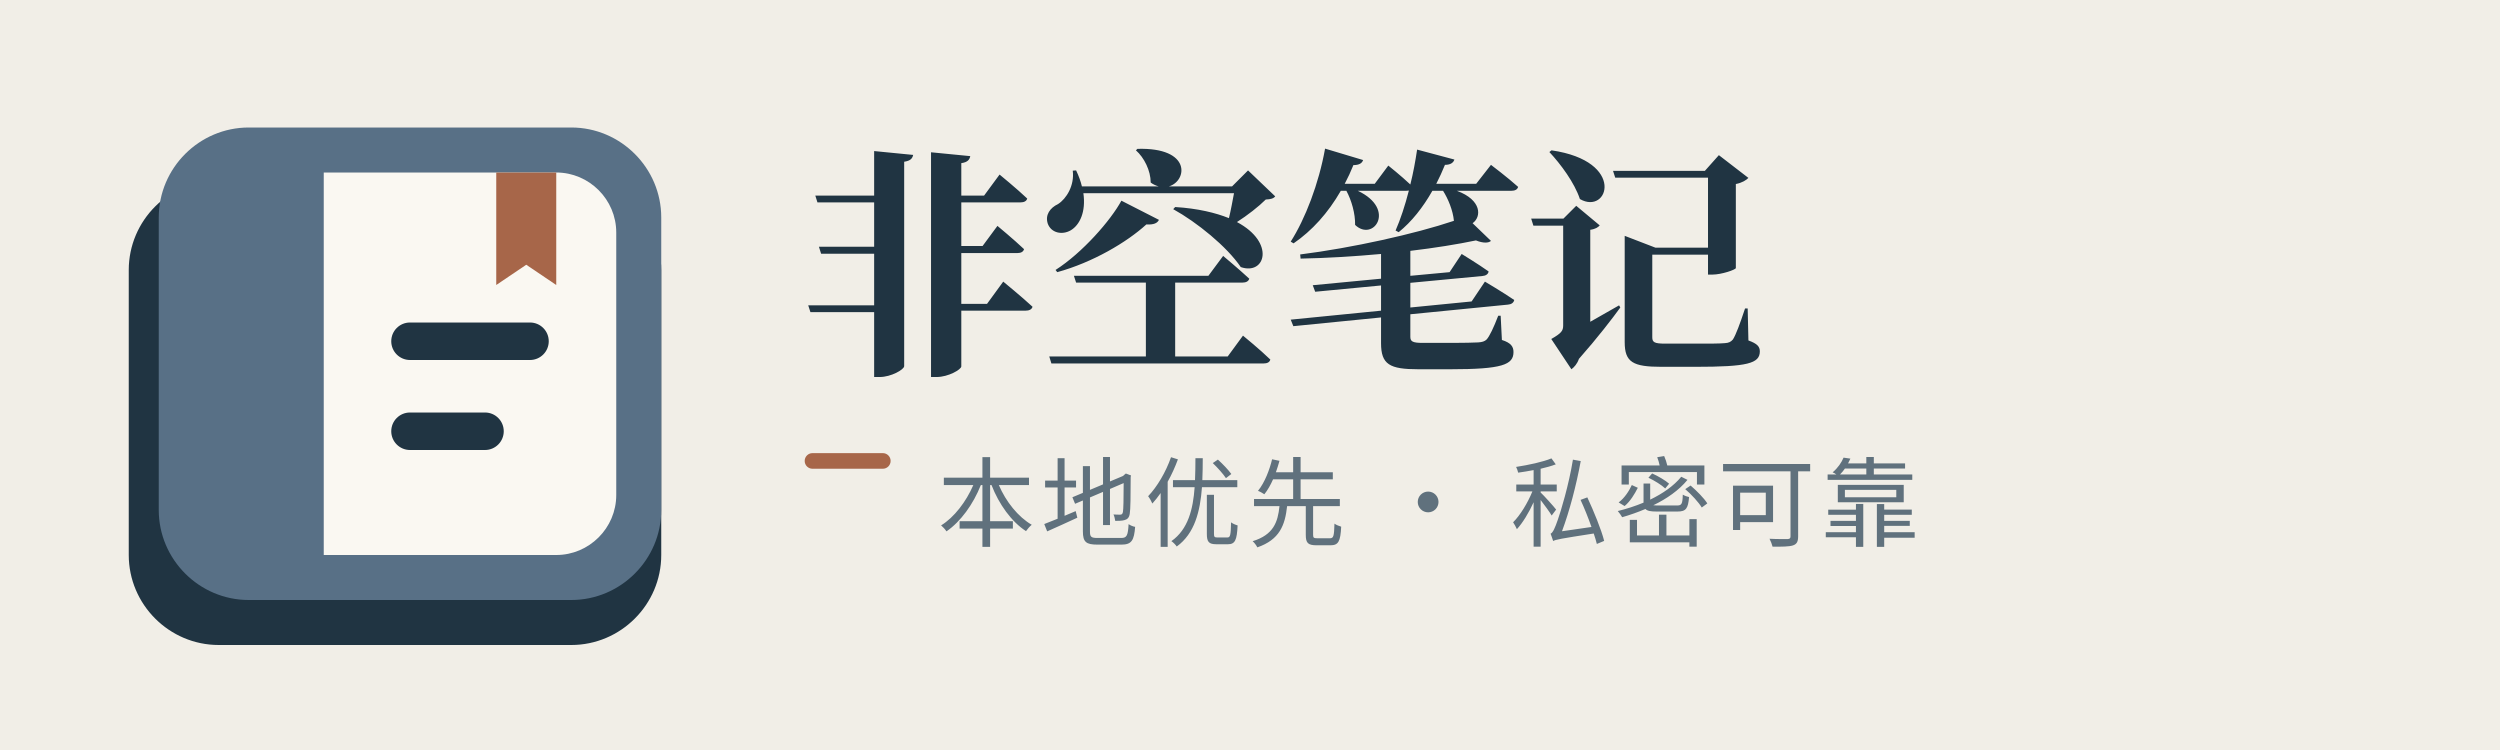
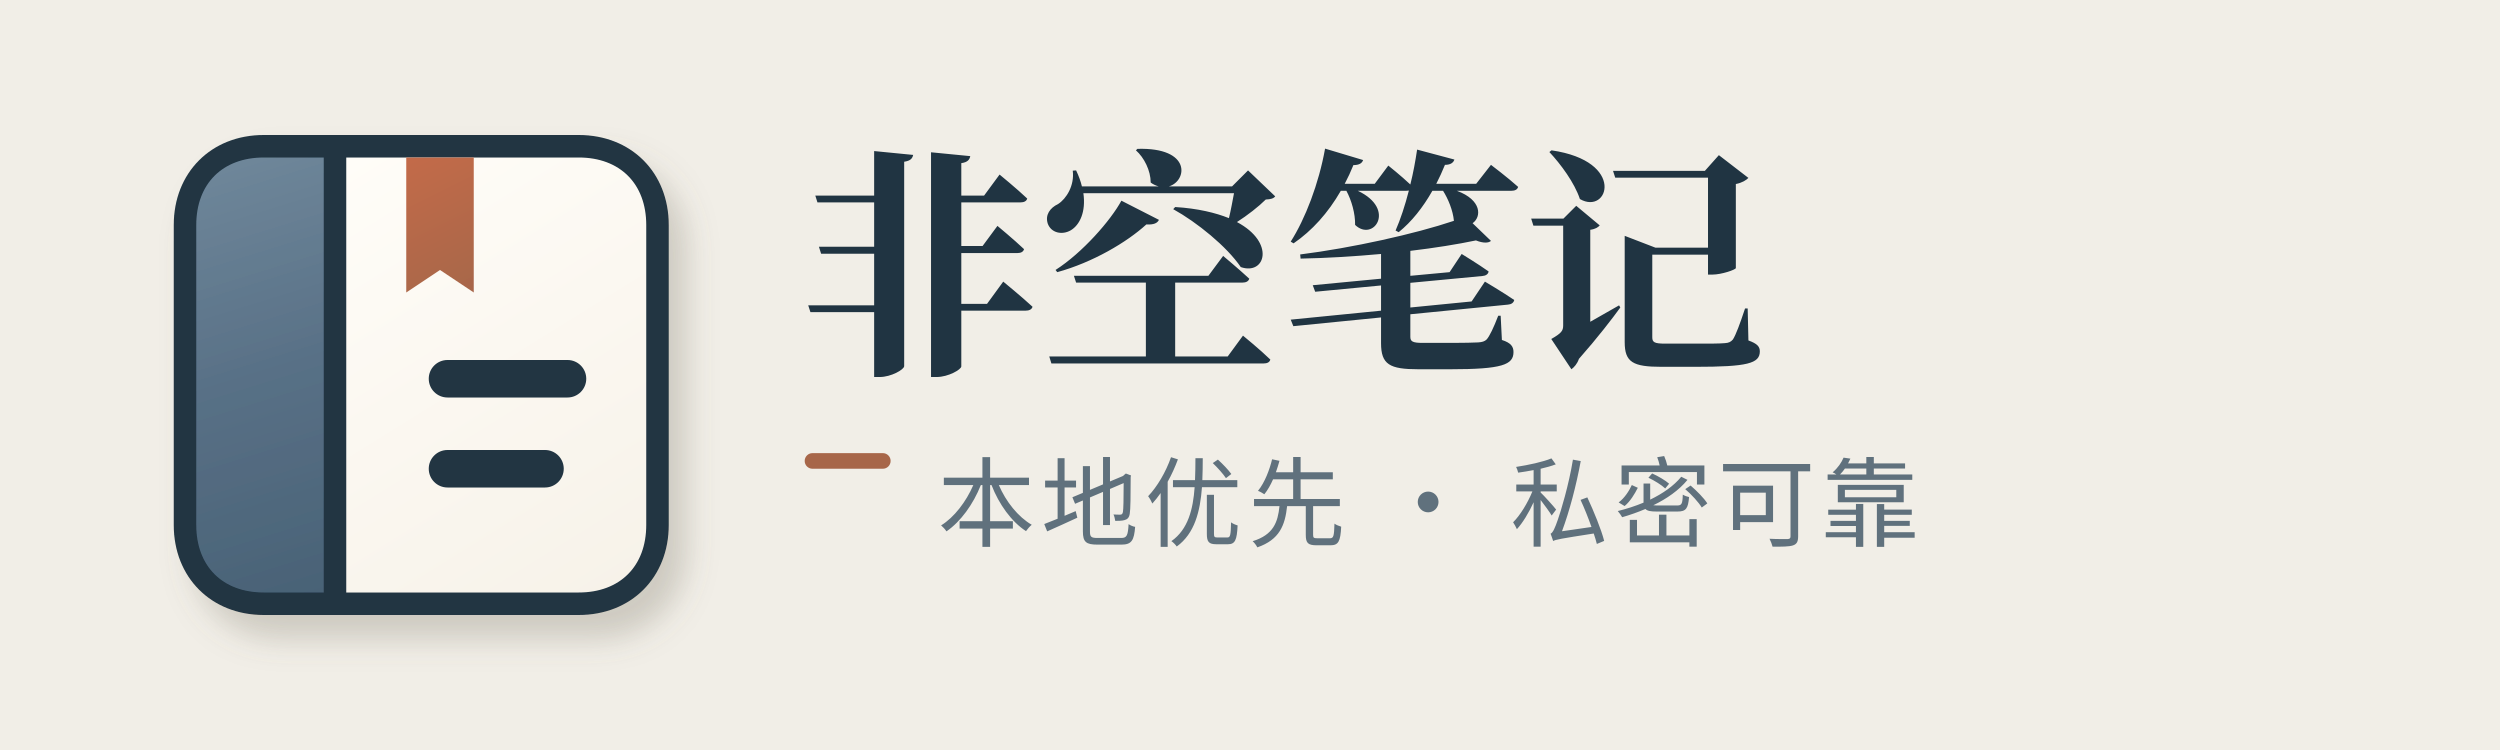
<svg xmlns="http://www.w3.org/2000/svg" width="640" height="192" viewBox="0 0 640 192">
  <rect width="640" height="192" fill="#F1EEE7" />
-   <g transform="translate(8 0) scale(1.92)">
-     <path fill="#203442" d="M25 24H72C78.6 24 84 29.4 84 36V74C84 80.6 78.6 86 72 86H25C18.4 86 13 80.6 13 74V36C13 29.4 18.4 24 25 24Z" />
-     <path fill="#587086" d="M29 17H72C78.6 17 84 22.4 84 29V68C84 74.6 78.6 80 72 80H29C22.4 80 17 74.6 17 68V29C17 22.4 22.4 17 29 17Z" />
-     <path fill="#FAF8F2" d="M39 23H70C74.4 23 78 26.6 78 31V66C78 70.4 74.4 74 70 74H39V23Z" />
-     <path fill="#A76649" d="M62 23H70V38L66 35.3L62 38V23Z" />
-     <rect x="48" y="43" width="21" height="5" rx="2.5" fill="#203442" />
-     <rect x="48" y="55" width="15" height="5" rx="2.5" fill="#203442" />
+   <defs>
+     <linearGradient id="spineGradient" x1="22" y1="21" x2="40" y2="79" gradientUnits="userSpaceOnUse">
+       <stop offset="0" stop-color="#70889B" />
+       <stop offset=".5" stop-color="#587086" />
+       <stop offset="1" stop-color="#496276" />
+     </linearGradient>
+     <linearGradient id="paperGradient" x1="42" y1="21" x2="78" y2="79" gradientUnits="userSpaceOnUse">
+       <stop offset="0" stop-color="#FFFDF8" />
+       <stop offset="1" stop-color="#F7F2E9" />
+     </linearGradient>
+     <linearGradient id="bookmarkGradient" x1="50" y1="21" x2="59" y2="39" gradientUnits="userSpaceOnUse">
+       <stop offset="0" stop-color="#C36B49" />
+       <stop offset="1" stop-color="#A76649" />
+     </linearGradient>
+     <filter id="bookShadow" x="-20%" y="-20%" width="150%" height="160%">
+       <feDropShadow dx="2.4" dy="3.2" stdDeviation="2" flood-color="#746B61" flood-opacity=".28" />
+     </filter>
+   </defs>
+   <g transform="translate(8 0) scale(1.92)" filter="url(#bookShadow)">
+     <path fill="#203442" d="M31 18H73C80 18 85 23 85 30V70C85 77 80 82 73 82H31C24 82 19 77 19 70V30C19 23 24 18 31 18Z" />
+     <path fill="url(#spineGradient)" d="M31 21H39V79H31C25.5 79 22 75.5 22 70V30C22 24.5 25.5 21 31 21Z" />
+     <path fill="url(#paperGradient)" d="M42 21H73C78.5 21 82 24.5 82 30V70C82 75.5 78.5 79 73 79H42V21Z" />
+     <path fill="url(#bookmarkGradient)" d="M50 21H59V39L54.5 36L50 39V21Z" />
+     <rect x="53" y="48" width="21" height="5" rx="2.5" fill="#203442" />
+     <rect x="53" y="60" width="18" height="5" rx="2.5" fill="#203442" />
  </g>
  <text x="204" y="91" fill="#203442" font-family="Songti SC, STSong, Noto Serif CJK SC, serif" font-size="62" font-weight="700">非空笔记</text>
  <rect x="206" y="116" width="22" height="4" rx="2" fill="#A76649" />
  <text x="240" y="138" fill="#60717D" font-family="PingFang SC, Noto Sans CJK SC, sans-serif" font-size="25" font-weight="500" letter-spacing="1.5">本地优先 · 私密可靠</text>
</svg>
